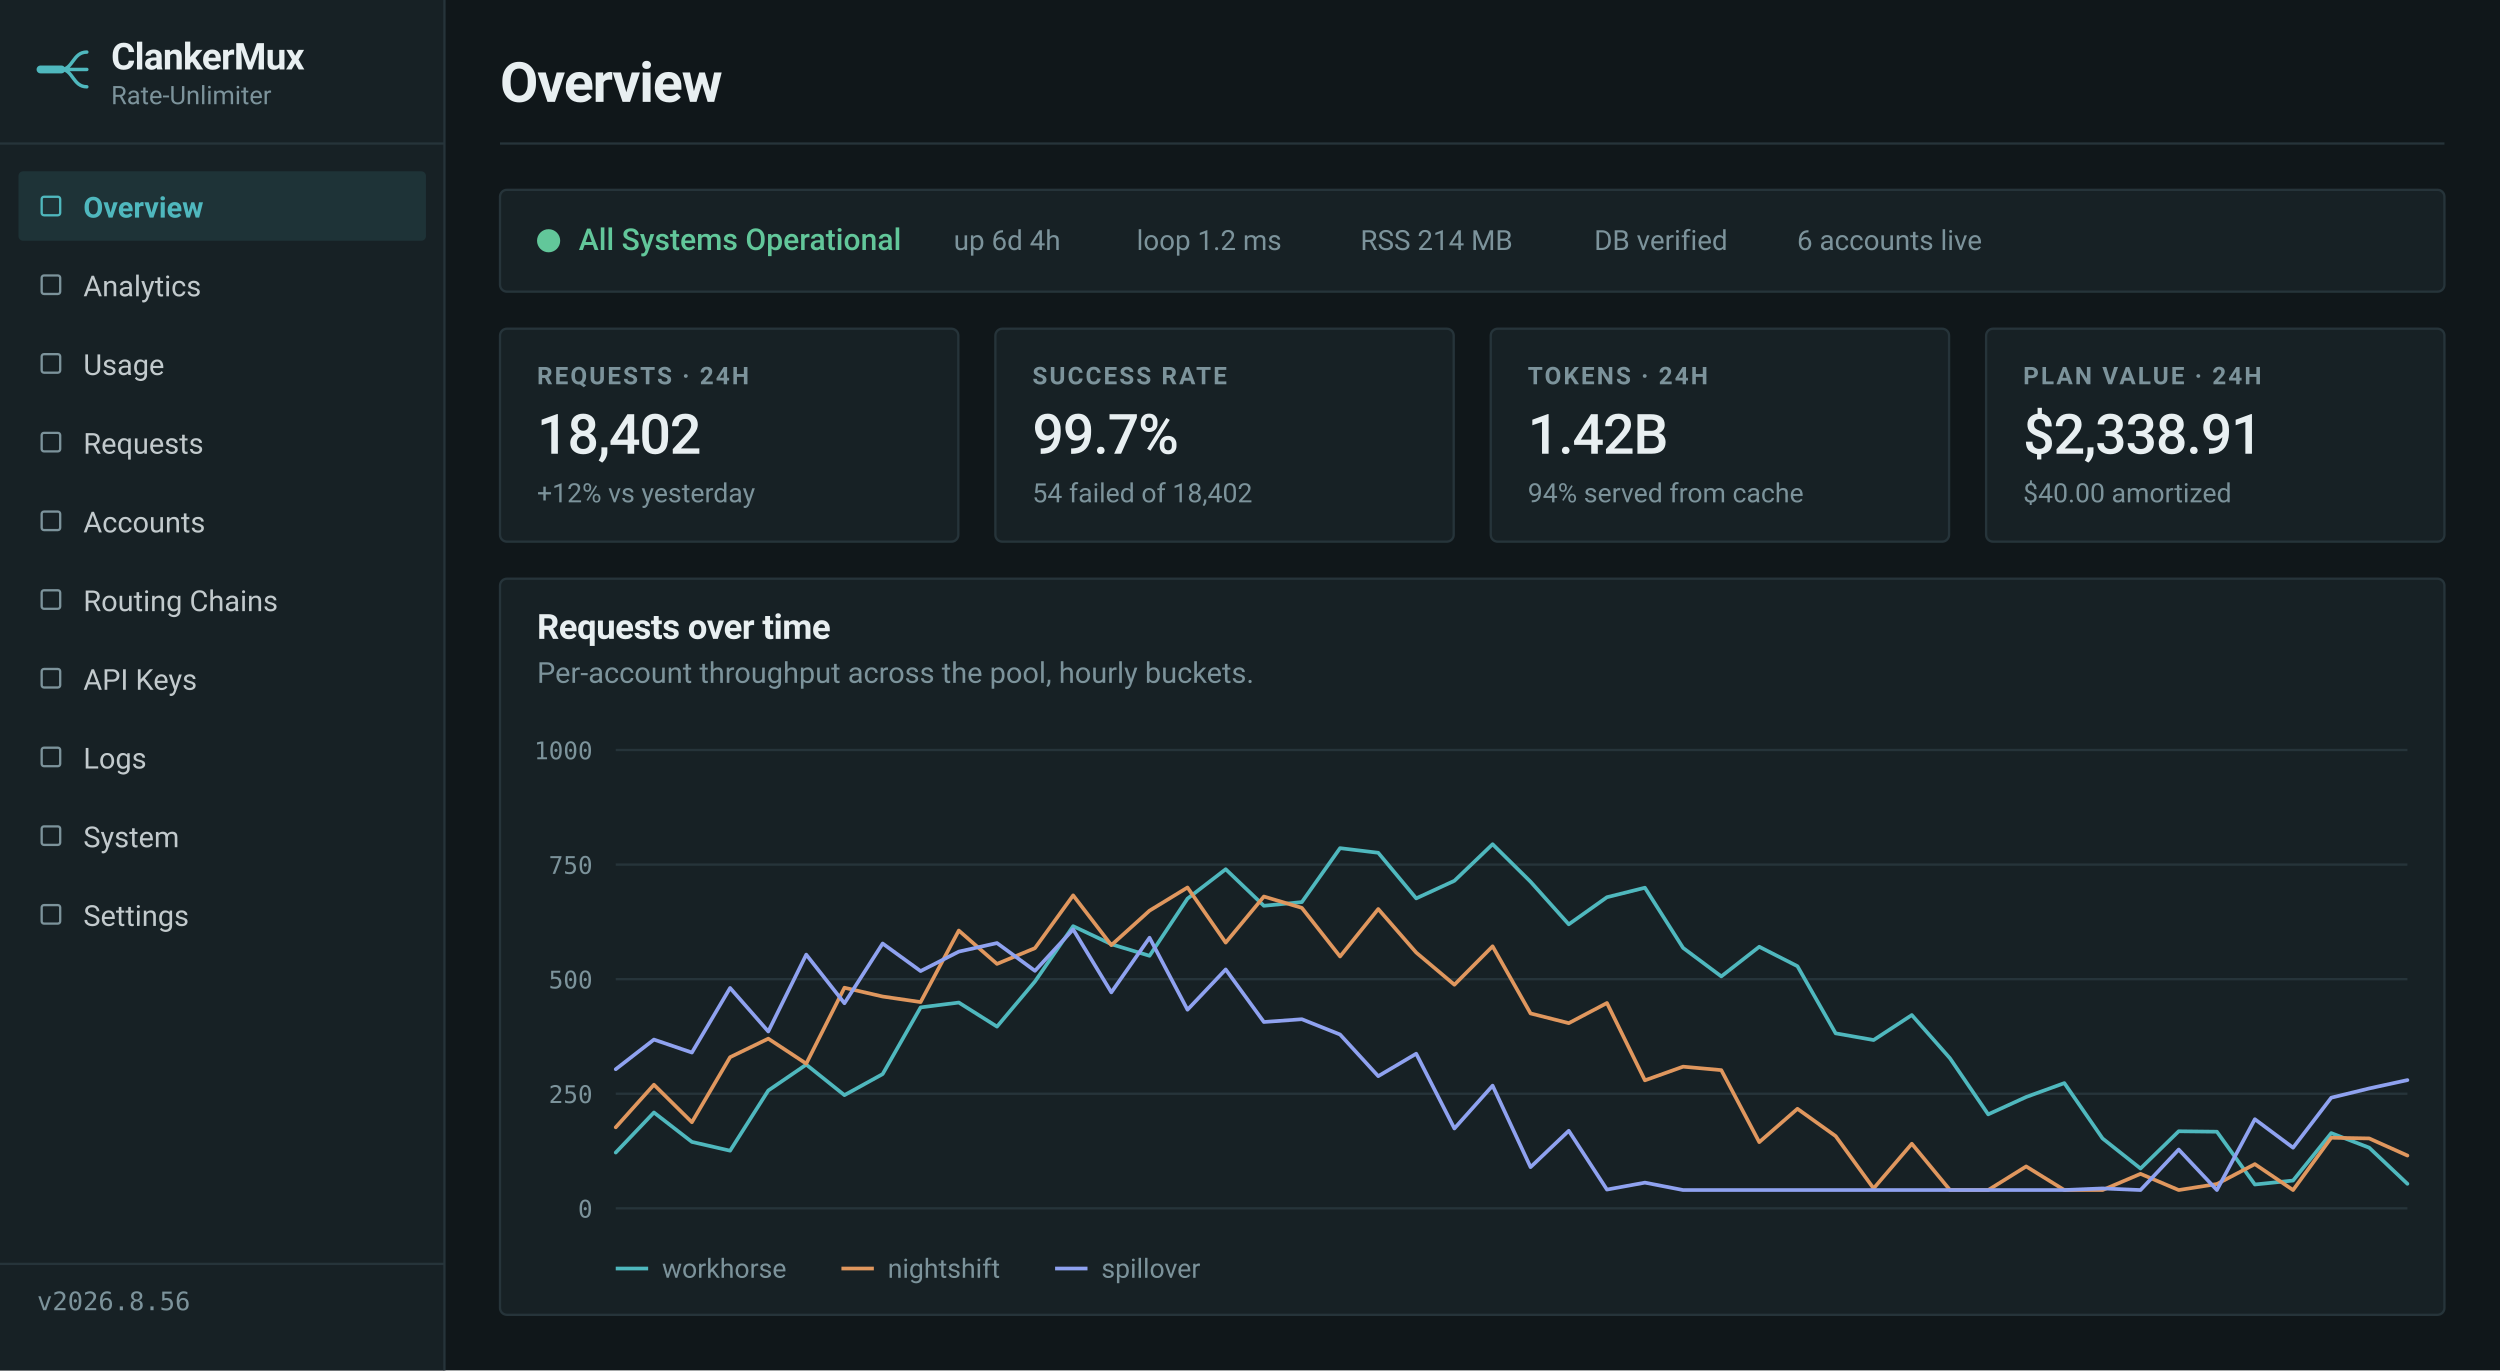
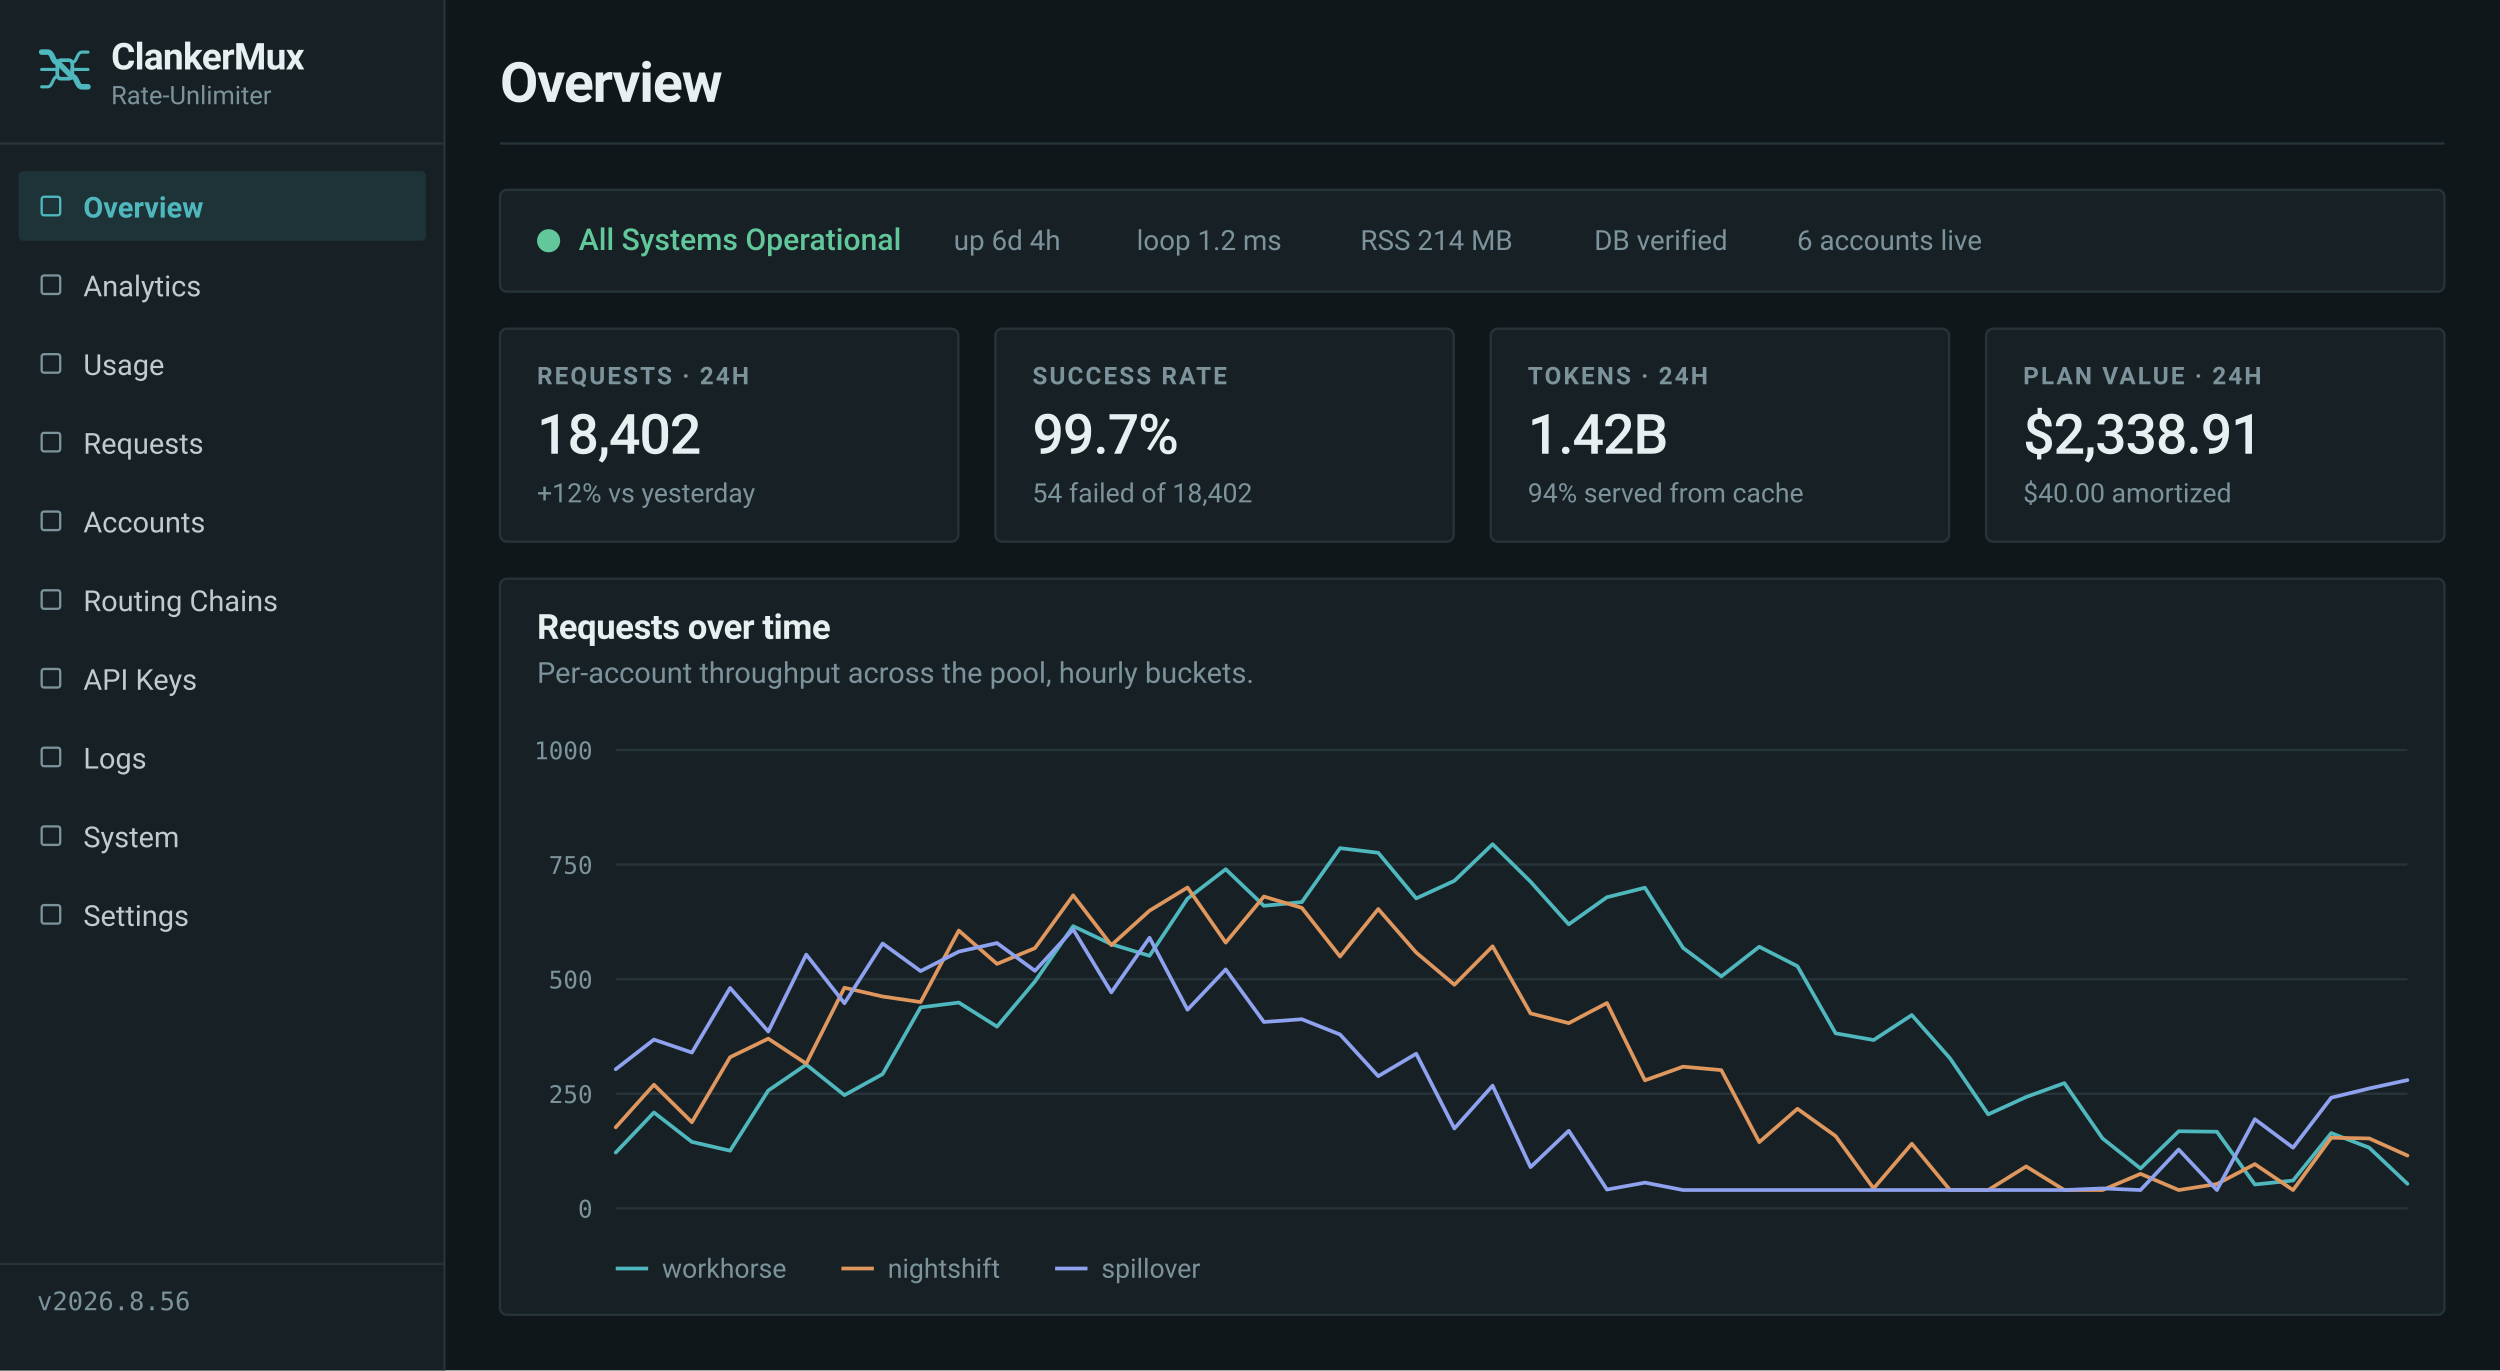
<svg xmlns="http://www.w3.org/2000/svg" viewBox="0 0 1080 592" width="1080" height="592" role="img">
  <rect x="0" y="0" width="1080" height="592" rx="0" fill="#10171a" />
  <rect x="0" y="0" width="192" height="592" rx="0" fill="#172125" />
  <line x1="192" y1="0" x2="192" y2="592" stroke="#26343a" />
-   <g transform="translate(16 18) scale(1)" fill="none" stroke="#4fb8be" stroke-linecap="round">
-     <path d="M1.5 12h9" stroke-width="3.4" />
-     <path d="M10.5 12c5 0 5-7.5 11-7.5M10.5 12h11M10.5 12c5 0 5 7.5 11 7.5" stroke-width="1.5" />
+   <g transform="translate(16 18) scale(1)" fill="none" stroke="#4fb8be" stroke-linecap="round" stroke-linejoin="round">
+     <path d="M2 12h7M2 19.5h2.5C7 19.5 6.5 15 9 15M15 9c2.5 0 2-4.5 4.5-4.5H22M15 12h7" stroke-width="1.35" />
+     <rect x="8.75" y="8" width="6.5" height="8" rx="1.5" stroke-width="1.6" />
+     <path d="M2 4.5h2.5C7 4.5 6.5 9 9 9l6 6c2.5 0 2 4.5 4.5 4.5H22" stroke-width="2.4" />
  </g>
  <text x="48" y="30" font-family="Geist, ui-sans-serif, system-ui, -apple-system, 'Segoe UI', Roboto, Helvetica, Arial, sans-serif" font-size="16" fill="#e8eff1" font-weight="600" letter-spacing="-0.3">ClankerMux</text>
  <text x="48" y="45" font-family="Geist, ui-sans-serif, system-ui, -apple-system, 'Segoe UI', Roboto, Helvetica, Arial, sans-serif" font-size="11" fill="#7c939b">Rate-Unlimiter</text>
  <line x1="0" y1="62" x2="192" y2="62" stroke="#26343a" />
  <rect x="8" y="74" width="176" height="30" rx="2" fill="#1e3337" />
  <rect x="18" y="85" width="8" height="8" rx="1" fill="none" stroke="#4fb8be" />
  <text x="36" y="94" font-family="Geist, ui-sans-serif, system-ui, -apple-system, 'Segoe UI', Roboto, Helvetica, Arial, sans-serif" font-size="12.5" fill="#4fb8be" font-weight="600" opacity="1">Overview</text>
  <rect x="18" y="119" width="8" height="8" rx="1" fill="none" stroke="#7c939b" />
  <text x="36" y="128" font-family="Geist, ui-sans-serif, system-ui, -apple-system, 'Segoe UI', Roboto, Helvetica, Arial, sans-serif" font-size="12.5" fill="#e8eff1" font-weight="400" opacity="0.82">Analytics</text>
  <rect x="18" y="153" width="8" height="8" rx="1" fill="none" stroke="#7c939b" />
  <text x="36" y="162" font-family="Geist, ui-sans-serif, system-ui, -apple-system, 'Segoe UI', Roboto, Helvetica, Arial, sans-serif" font-size="12.5" fill="#e8eff1" font-weight="400" opacity="0.82">Usage</text>
  <rect x="18" y="187" width="8" height="8" rx="1" fill="none" stroke="#7c939b" />
  <text x="36" y="196" font-family="Geist, ui-sans-serif, system-ui, -apple-system, 'Segoe UI', Roboto, Helvetica, Arial, sans-serif" font-size="12.5" fill="#e8eff1" font-weight="400" opacity="0.82">Requests</text>
  <rect x="18" y="221" width="8" height="8" rx="1" fill="none" stroke="#7c939b" />
  <text x="36" y="230" font-family="Geist, ui-sans-serif, system-ui, -apple-system, 'Segoe UI', Roboto, Helvetica, Arial, sans-serif" font-size="12.5" fill="#e8eff1" font-weight="400" opacity="0.82">Accounts</text>
  <rect x="18" y="255" width="8" height="8" rx="1" fill="none" stroke="#7c939b" />
  <text x="36" y="264" font-family="Geist, ui-sans-serif, system-ui, -apple-system, 'Segoe UI', Roboto, Helvetica, Arial, sans-serif" font-size="12.5" fill="#e8eff1" font-weight="400" opacity="0.82">Routing Chains</text>
  <rect x="18" y="289" width="8" height="8" rx="1" fill="none" stroke="#7c939b" />
  <text x="36" y="298" font-family="Geist, ui-sans-serif, system-ui, -apple-system, 'Segoe UI', Roboto, Helvetica, Arial, sans-serif" font-size="12.5" fill="#e8eff1" font-weight="400" opacity="0.82">API Keys</text>
  <rect x="18" y="323" width="8" height="8" rx="1" fill="none" stroke="#7c939b" />
  <text x="36" y="332" font-family="Geist, ui-sans-serif, system-ui, -apple-system, 'Segoe UI', Roboto, Helvetica, Arial, sans-serif" font-size="12.5" fill="#e8eff1" font-weight="400" opacity="0.82">Logs</text>
  <rect x="18" y="357" width="8" height="8" rx="1" fill="none" stroke="#7c939b" />
  <text x="36" y="366" font-family="Geist, ui-sans-serif, system-ui, -apple-system, 'Segoe UI', Roboto, Helvetica, Arial, sans-serif" font-size="12.5" fill="#e8eff1" font-weight="400" opacity="0.82">System</text>
  <rect x="18" y="391" width="8" height="8" rx="1" fill="none" stroke="#7c939b" />
  <text x="36" y="400" font-family="Geist, ui-sans-serif, system-ui, -apple-system, 'Segoe UI', Roboto, Helvetica, Arial, sans-serif" font-size="12.5" fill="#e8eff1" font-weight="400" opacity="0.82">Settings</text>
  <line x1="0" y1="546" x2="192" y2="546" stroke="#26343a" />
  <text x="16" y="566" font-family="'Geist Mono', ui-monospace, SFMono-Regular, Menlo, Consolas, monospace" font-size="11" fill="#7c939b">v2026.8.56</text>
  <text x="216" y="44" font-family="Geist, ui-sans-serif, system-ui, -apple-system, 'Segoe UI', Roboto, Helvetica, Arial, sans-serif" font-size="24" fill="#e8eff1" font-weight="600" letter-spacing="-0.5">Overview</text>
  <line x1="216" y1="62" x2="1056" y2="62" stroke="#26343a" />
  <rect x="216" y="82" width="840" height="44" rx="3" fill="#172125" stroke="#26343a" />
  <circle cx="237" cy="104" r="5" fill="#62c79a" />
  <text x="250" y="108" font-family="Geist, ui-sans-serif, system-ui, -apple-system, 'Segoe UI', Roboto, Helvetica, Arial, sans-serif" font-size="13" fill="#62c79a" font-weight="500">All Systems Operational</text>
  <text x="412" y="108" font-family="Geist, ui-sans-serif, system-ui, -apple-system, 'Segoe UI', Roboto, Helvetica, Arial, sans-serif" font-size="12" fill="#7c939b">up 6d 4h</text>
  <text x="491" y="108" font-family="Geist, ui-sans-serif, system-ui, -apple-system, 'Segoe UI', Roboto, Helvetica, Arial, sans-serif" font-size="12" fill="#7c939b">loop 1.2 ms</text>
  <text x="587.7" y="108" font-family="Geist, ui-sans-serif, system-ui, -apple-system, 'Segoe UI', Roboto, Helvetica, Arial, sans-serif" font-size="12" fill="#7c939b">RSS 214 MB</text>
  <text x="688.7" y="108" font-family="Geist, ui-sans-serif, system-ui, -apple-system, 'Segoe UI', Roboto, Helvetica, Arial, sans-serif" font-size="12" fill="#7c939b">DB verified</text>
  <text x="776.3" y="108" font-family="Geist, ui-sans-serif, system-ui, -apple-system, 'Segoe UI', Roboto, Helvetica, Arial, sans-serif" font-size="12" fill="#7c939b">6 accounts live</text>
  <rect x="216" y="142" width="198" height="92" rx="3" fill="#172125" stroke="#26343a" />
  <text x="232" y="166" font-family="Geist, ui-sans-serif, system-ui, -apple-system, 'Segoe UI', Roboto, Helvetica, Arial, sans-serif" font-size="10.5" fill="#7c939b" font-weight="600" letter-spacing="0.9">REQUESTS · 24H</text>
  <text x="232" y="196" font-family="Geist, ui-sans-serif, system-ui, -apple-system, 'Segoe UI', Roboto, Helvetica, Arial, sans-serif" font-size="24" fill="#e8eff1" font-weight="500" letter-spacing="-0.5">18,402</text>
  <text x="232" y="217" font-family="Geist, ui-sans-serif, system-ui, -apple-system, 'Segoe UI', Roboto, Helvetica, Arial, sans-serif" font-size="11.5" fill="#7c939b">+12% vs yesterday</text>
  <rect x="430" y="142" width="198" height="92" rx="3" fill="#172125" stroke="#26343a" />
  <text x="446" y="166" font-family="Geist, ui-sans-serif, system-ui, -apple-system, 'Segoe UI', Roboto, Helvetica, Arial, sans-serif" font-size="10.5" fill="#7c939b" font-weight="600" letter-spacing="0.9">SUCCESS RATE</text>
  <text x="446" y="196" font-family="Geist, ui-sans-serif, system-ui, -apple-system, 'Segoe UI', Roboto, Helvetica, Arial, sans-serif" font-size="24" fill="#e8eff1" font-weight="500" letter-spacing="-0.5">99.7%</text>
  <text x="446" y="217" font-family="Geist, ui-sans-serif, system-ui, -apple-system, 'Segoe UI', Roboto, Helvetica, Arial, sans-serif" font-size="11.5" fill="#7c939b">54 failed of 18,402</text>
  <rect x="644" y="142" width="198" height="92" rx="3" fill="#172125" stroke="#26343a" />
  <text x="660" y="166" font-family="Geist, ui-sans-serif, system-ui, -apple-system, 'Segoe UI', Roboto, Helvetica, Arial, sans-serif" font-size="10.5" fill="#7c939b" font-weight="600" letter-spacing="0.9">TOKENS · 24H</text>
  <text x="660" y="196" font-family="Geist, ui-sans-serif, system-ui, -apple-system, 'Segoe UI', Roboto, Helvetica, Arial, sans-serif" font-size="24" fill="#e8eff1" font-weight="500" letter-spacing="-0.5">1.42B</text>
  <text x="660" y="217" font-family="Geist, ui-sans-serif, system-ui, -apple-system, 'Segoe UI', Roboto, Helvetica, Arial, sans-serif" font-size="11.5" fill="#7c939b">94% served from cache</text>
  <rect x="858" y="142" width="198" height="92" rx="3" fill="#172125" stroke="#26343a" />
  <text x="874" y="166" font-family="Geist, ui-sans-serif, system-ui, -apple-system, 'Segoe UI', Roboto, Helvetica, Arial, sans-serif" font-size="10.5" fill="#7c939b" font-weight="600" letter-spacing="0.9">PLAN VALUE · 24H</text>
  <text x="874" y="196" font-family="Geist, ui-sans-serif, system-ui, -apple-system, 'Segoe UI', Roboto, Helvetica, Arial, sans-serif" font-size="24" fill="#e8eff1" font-weight="500" letter-spacing="-0.5">$2,338.91</text>
  <text x="874" y="217" font-family="Geist, ui-sans-serif, system-ui, -apple-system, 'Segoe UI', Roboto, Helvetica, Arial, sans-serif" font-size="11.5" fill="#7c939b">$40.00 amortized</text>
  <rect x="216" y="250" width="840" height="318" rx="3" fill="#172125" stroke="#26343a" />
  <text x="232" y="276" font-family="Geist, ui-sans-serif, system-ui, -apple-system, 'Segoe UI', Roboto, Helvetica, Arial, sans-serif" font-size="15" fill="#e8eff1" font-weight="600" letter-spacing="-0.2">Requests over time</text>
  <text x="232" y="295" font-family="Geist, ui-sans-serif, system-ui, -apple-system, 'Segoe UI', Roboto, Helvetica, Arial, sans-serif" font-size="12.5" fill="#7c939b">Per-account throughput across the pool, hourly buckets.</text>
  <line x1="266" y1="324" x2="1040" y2="324" stroke="#26343a" />
  <text x="256" y="328" font-family="'Geist Mono', ui-monospace, SFMono-Regular, Menlo, Consolas, monospace" font-size="10.5" fill="#7c939b" text-anchor="end">1000</text>
  <line x1="266" y1="373.5" x2="1040" y2="373.5" stroke="#26343a" />
  <text x="256" y="377.5" font-family="'Geist Mono', ui-monospace, SFMono-Regular, Menlo, Consolas, monospace" font-size="10.5" fill="#7c939b" text-anchor="end">750</text>
  <line x1="266" y1="423" x2="1040" y2="423" stroke="#26343a" />
  <text x="256" y="427" font-family="'Geist Mono', ui-monospace, SFMono-Regular, Menlo, Consolas, monospace" font-size="10.5" fill="#7c939b" text-anchor="end">500</text>
  <line x1="266" y1="472.5" x2="1040" y2="472.5" stroke="#26343a" />
  <text x="256" y="476.5" font-family="'Geist Mono', ui-monospace, SFMono-Regular, Menlo, Consolas, monospace" font-size="10.5" fill="#7c939b" text-anchor="end">250</text>
  <line x1="266" y1="522" x2="1040" y2="522" stroke="#26343a" />
  <text x="256" y="526" font-family="'Geist Mono', ui-monospace, SFMono-Regular, Menlo, Consolas, monospace" font-size="10.5" fill="#7c939b" text-anchor="end">0</text>
  <polyline points="266,497.9 282.5,480.6 298.9,493.3 315.4,497.1 331.9,471.1 348.3,459.9 364.8,473.1 381.3,464 397.7,435.2 414.2,433.1 430.7,443.5 447.1,424 463.6,400.1 480.1,407.9 496.6,412.9 513,388.2 529.5,375.5 546,391.3 562.4,389.7 578.9,366.4 595.4,368.4 611.8,388.1 628.3,380.5 644.8,364.7 661.2,380.9 677.7,399.3 694.2,387.6 710.6,383.5 727.1,409.5 743.6,421.8 760,409 776.5,417.4 793,446.4 809.4,449.3 825.9,438.5 842.4,457.2 858.9,481.4 875.3,473.9 891.8,467.9 908.3,491.8 924.7,504.8 941.2,488.7 957.7,488.9 974.1,511.7 990.6,510 1007.1,489.5 1023.5,495.8 1040,511.4" fill="none" stroke="#4fb8be" stroke-width="1.6" stroke-linejoin="round" stroke-linecap="round" />
  <polyline points="266,487 282.5,468.6 298.9,484.8 315.4,456.7 331.9,448.7 348.3,459.5 364.8,426.7 381.3,430.5 397.7,432.9 414.2,402 430.7,416.4 447.1,409.6 463.6,386.8 480.1,408.3 496.6,393.4 513,383.4 529.5,407.2 546,387.3 562.4,392.2 578.9,413.2 595.4,392.7 611.8,411.5 628.3,425.4 644.8,408.8 661.2,437.8 677.7,442 694.2,433.3 710.6,466.7 727.1,460.8 743.6,462.3 760,493.4 776.5,479 793,490.8 809.4,513.4 825.9,494.1 842.4,514.1 858.9,514.1 875.3,503.9 891.8,514.1 908.3,514.1 924.7,507.1 941.2,514.1 957.7,511.5 974.1,502.9 990.6,514.1 1007.1,491.5 1023.5,491.8 1040,499.2" fill="none" stroke="#e0975e" stroke-width="1.6" stroke-linejoin="round" stroke-linecap="round" />
  <polyline points="266,461.9 282.5,449.1 298.9,454.7 315.4,426.8 331.9,445.6 348.3,412.4 364.8,433.4 381.3,407.6 397.7,419.5 414.2,411.1 430.7,407.4 447.1,419.4 463.6,401.5 480.1,428.7 496.6,405.1 513,436.2 529.5,418.8 546,441.5 562.4,440.3 578.9,446.9 595.4,464.9 611.8,455.2 628.3,487.5 644.8,469 661.2,504.2 677.7,488.5 694.2,513.9 710.6,510.9 727.1,514.1 743.6,514.1 760,514.1 776.5,514.1 793,514.1 809.4,514.1 825.9,514.1 842.4,514.1 858.9,514.1 875.3,514.1 891.8,514.1 908.3,513.4 924.7,514.1 941.2,496.6 957.7,514.1 974.1,483.5 990.6,495.8 1007.1,474.2 1023.5,470.2 1040,466.6" fill="none" stroke="#8fa2f0" stroke-width="1.6" stroke-linejoin="round" stroke-linecap="round" />
  <line x1="266" y1="548" x2="280" y2="548" stroke="#4fb8be" stroke-width="1.6" />
  <text x="286" y="552" font-family="Geist, ui-sans-serif, system-ui, -apple-system, 'Segoe UI', Roboto, Helvetica, Arial, sans-serif" font-size="11.5" fill="#7c939b">workhorse</text>
  <line x1="363.5" y1="548" x2="377.5" y2="548" stroke="#e0975e" stroke-width="1.6" />
  <text x="383.5" y="552" font-family="Geist, ui-sans-serif, system-ui, -apple-system, 'Segoe UI', Roboto, Helvetica, Arial, sans-serif" font-size="11.5" fill="#7c939b">nightshift</text>
  <line x1="455.8" y1="548" x2="469.8" y2="548" stroke="#8fa2f0" stroke-width="1.6" />
  <text x="475.8" y="552" font-family="Geist, ui-sans-serif, system-ui, -apple-system, 'Segoe UI', Roboto, Helvetica, Arial, sans-serif" font-size="11.5" fill="#7c939b">spillover</text>
</svg>
